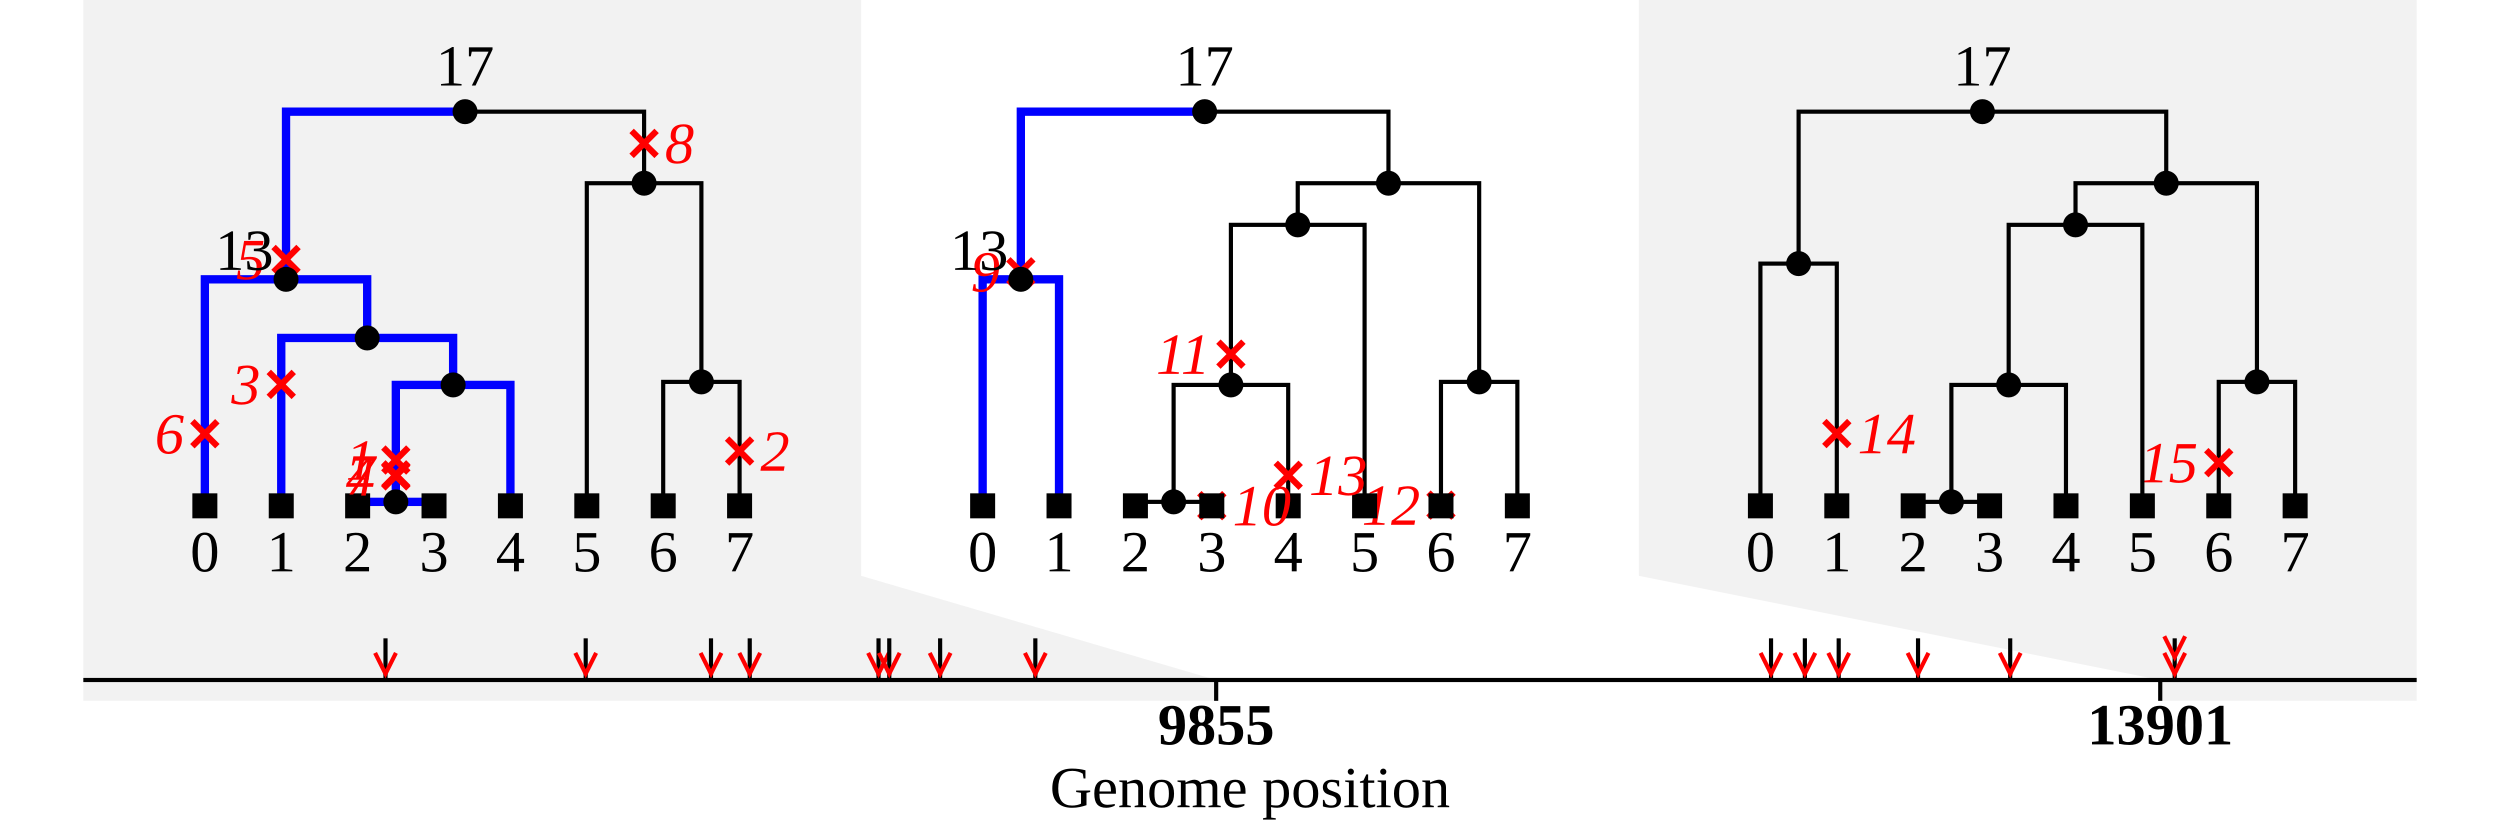
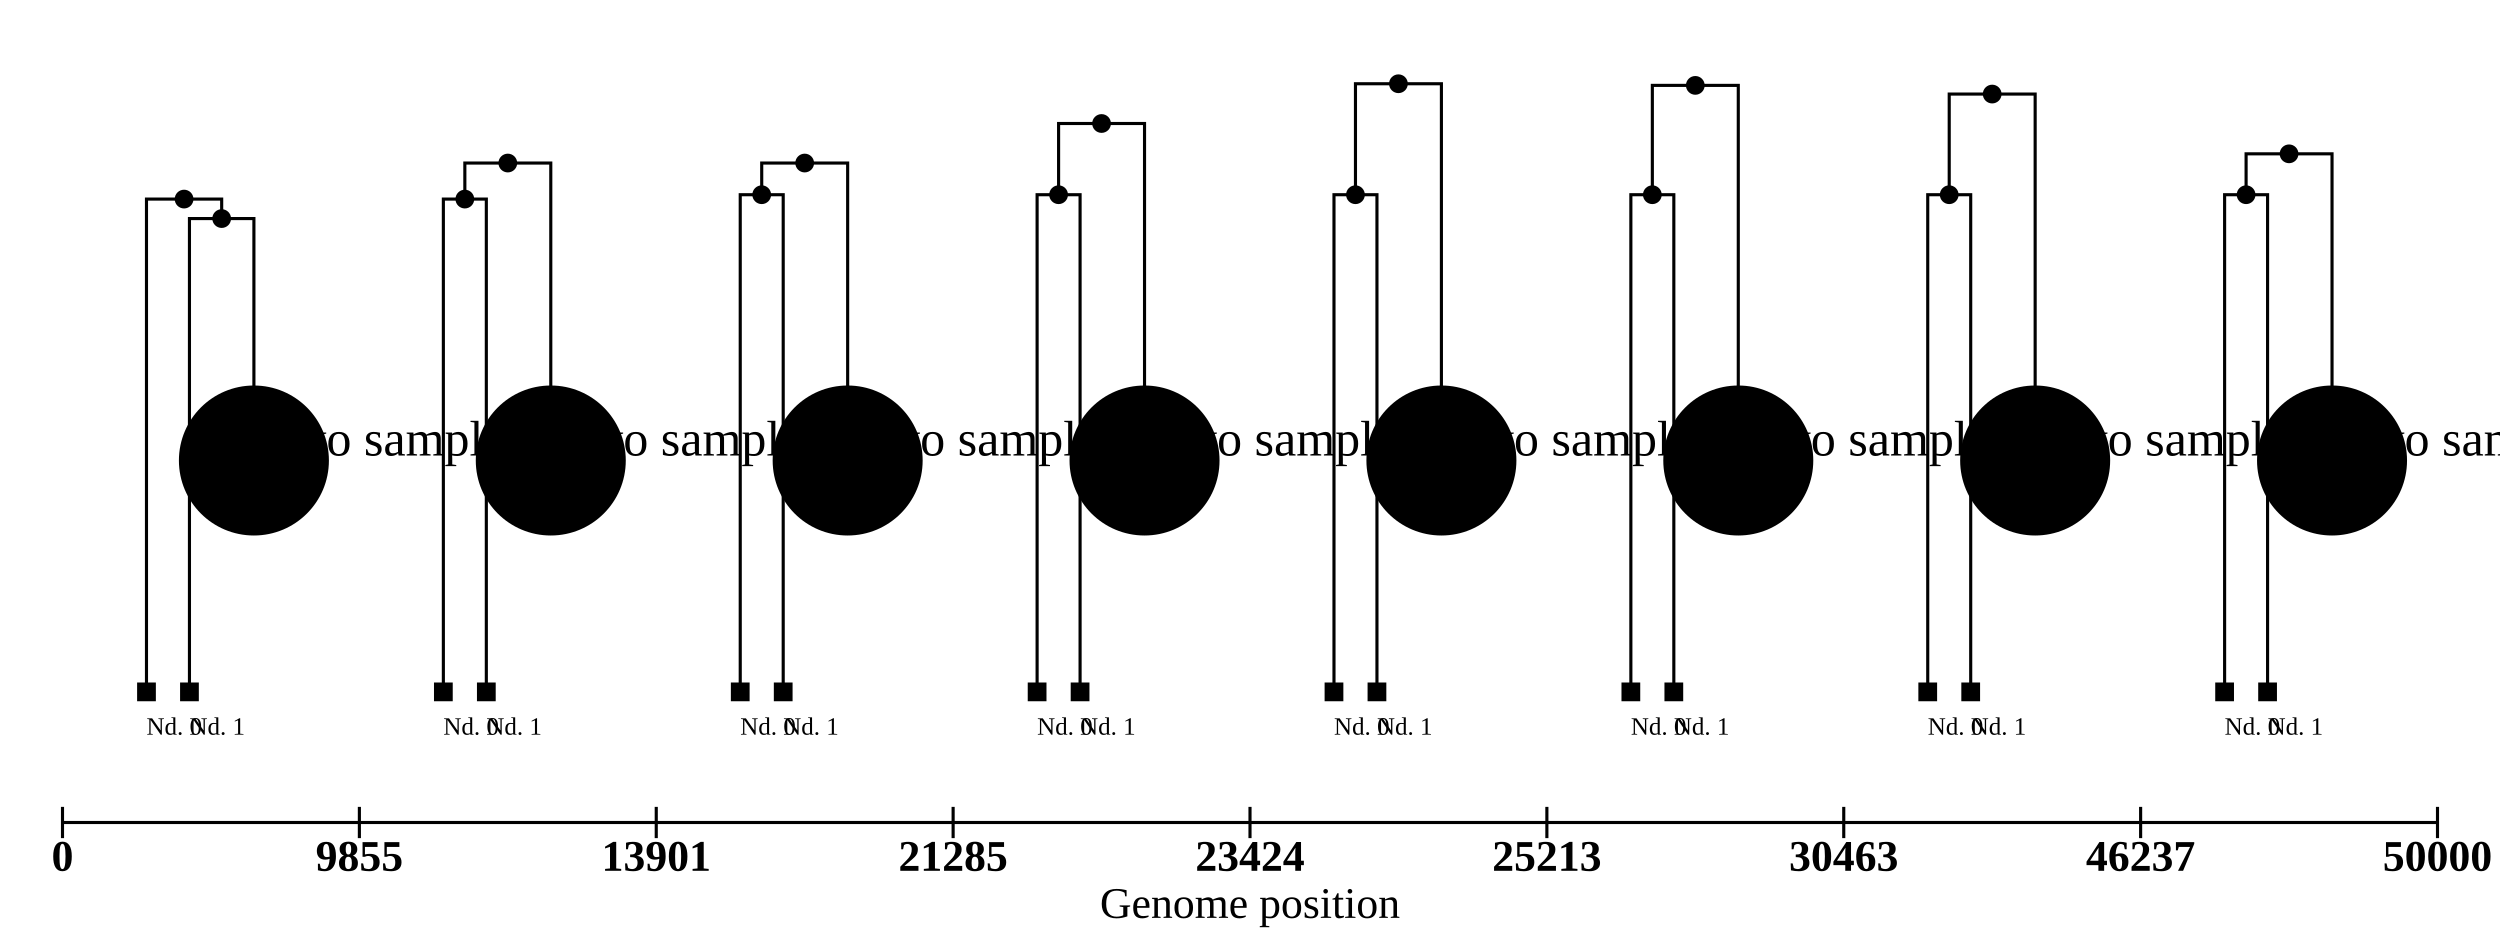
- <svg xmlns="http://www.w3.org/2000/svg" baseProfile="full" height="200" version="1.1" width="600">
+ <svg xmlns="http://www.w3.org/2000/svg" baseProfile="full" height="300" version="1.1" width="800">
  <defs>
-     <style type="text/css">.background path {fill: #808080; fill-opacity: 0}.background path:nth-child(odd) {fill-opacity: .1}.axes {font-size: 14px}.x-axis .tick .lab {font-weight: bold; dominant-baseline: hanging}.axes, .tree {font-size: 14px; text-anchor: middle}.axes line, .edge {stroke: black; fill: none}.axes .ax-skip {stroke-dasharray: 4}.y-axis .grid {stroke: #FAFAFA}.node &gt; .sym {fill: black; stroke: none}.site &gt; .sym {stroke: black}.mut text {fill: red; font-style: italic}.mut.extra text {fill: hotpink}.mut line {fill: none; stroke: none}.mut .sym {fill: none; stroke: red}.mut.extra .sym {stroke: hotpink}.node .mut .sym {stroke-width: 1.5px}.tree text, .tree-sequence text {dominant-baseline: central}.plotbox .lab.lft {text-anchor: end}.plotbox .lab.rgt {text-anchor: start}.n13 .edge {stroke: blue; stroke-width: 2px}</style>
+     <style type="text/css">.background path {fill: #808080; fill-opacity: 0}.background path:nth-child(odd) {fill-opacity: .1}.axes {font-size: 14px}.x-axis .tick .lab {font-weight: bold; dominant-baseline: hanging}.axes, .tree {font-size: 14px; text-anchor: middle}.axes line, .edge {stroke: black; fill: none}.axes .ax-skip {stroke-dasharray: 4}.y-axis .grid {stroke: #FAFAFA}.node &gt; .sym {fill: black; stroke: none}.site &gt; .sym {stroke: black}.mut text {fill: red; font-style: italic}.mut.extra text {fill: hotpink}.mut line {fill: none; stroke: none}.mut .sym {fill: none; stroke: red}.mut.extra .sym {stroke: hotpink}.node .mut .sym {stroke-width: 1.5px}.tree text, .tree-sequence text {dominant-baseline: central}.plotbox .lab.lft {text-anchor: end}.plotbox .lab.rgt {text-anchor: start}.node &gt; .lab {text-anchor: start; transform: rotate(90deg) translate(6px); font-size: 8px}.n4 &gt; .node {display: none}.n4 &gt; .sym {clip-path: polygon(50% 50%, 75% 75%, 25% 75%); transform: scale(8.0, 8.0)}.n4 &gt; .lab {transform: rotate(90deg) translate(14px); font-size: 16px}</style>
  </defs>
  <g class="tree-sequence">
-     <g class="background">
-       <path d="M20,0 l186.667,0 l0,138.2 l85.213,25 l0,5 l-271.88,0 l0,-5 l0,-25 l0,-138.2z" />
-       <path d="M206.667,0 l186.667,0 l0,138.2 l125.123,25 l0,5 l-226.576,0 l0,-5 l-85.213,-25 l0,-138.2z" />
-       <path d="M393.333,0 l186.667,0 l0,138.2 l0,25 l0,5 l-61.544,0 l0,-5 l-125.123,-25 l0,-138.2z" />
-     </g>
    <g class="axes">
      <g class="x-axis">
-         <g class="title" transform="translate(300 200)">
+         <g class="title" transform="translate(400 300)">
          <text class="lab" text-anchor="middle" transform="translate(0 -11)">Genome position</text>
        </g>
-         <line class="ax-line" x1="20" x2="580" y1="163.2" y2="163.2" />
+         <line class="ax-line" x1="20" x2="780" y1="263.2" y2="263.2" />
        <g class="ticks">
-           <g class="tick" transform="translate(291.88 163.2)">
-             <line x1="0" x2="0" y1="0" y2="5" />
+           <g class="tick" transform="translate(20 263.2)">
+             <line x1="0" x2="0" y1="-5" y2="5" />
+             <g transform="translate(0 6)">
+               <text class="lab">0</text>
+             </g>
+           </g>
+           <g class="tick" transform="translate(115 263.2)">
+             <line x1="0" x2="0" y1="-5" y2="5" />
            <g transform="translate(0 6)">
              <text class="lab">9855</text>
            </g>
          </g>
-           <g class="tick" transform="translate(518.456 163.2)">
-             <line x1="0" x2="0" y1="0" y2="5" />
+           <g class="tick" transform="translate(210 263.2)">
+             <line x1="0" x2="0" y1="-5" y2="5" />
            <g transform="translate(0 6)">
              <text class="lab">13901</text>
            </g>
          </g>
-         </g>
-         <g class="site s1" transform="translate(92.52 163.2)">
-           <line class="sym" x1="0" x2="0" y1="0" y2="-10" />
-           <g class="mut m1">
-             <polyline class="sym" points="2.5,-6.5 0,-1.5 -2.5,-6.5" />
-           </g>
-         </g>
-         <g class="site s2" transform="translate(140.568 163.2)">
-           <line class="sym" x1="0" x2="0" y1="0" y2="-10" />
-           <g class="mut m2">
-             <polyline class="sym" points="2.5,-6.5 0,-1.5 -2.5,-6.5" />
-           </g>
-         </g>
-         <g class="site s3" transform="translate(170.64 163.2)">
-           <line class="sym" x1="0" x2="0" y1="0" y2="-10" />
-           <g class="mut m3">
-             <polyline class="sym" points="2.5,-6.5 0,-1.5 -2.5,-6.5" />
-           </g>
-         </g>
-         <g class="site s4" transform="translate(179.936 163.2)">
-           <line class="sym" x1="0" x2="0" y1="0" y2="-10" />
-           <g class="mut m4">
-             <polyline class="sym" points="2.5,-6.5 0,-1.5 -2.5,-6.5" />
-           </g>
-         </g>
-         <g class="site s5" transform="translate(210.848 163.2)">
-           <line class="sym" x1="0" x2="0" y1="0" y2="-10" />
-           <g class="mut m5">
-             <polyline class="sym" points="2.5,-6.5 0,-1.5 -2.5,-6.5" />
-           </g>
-         </g>
-         <g class="site s6" transform="translate(213.424 163.2)">
-           <line class="sym" x1="0" x2="0" y1="0" y2="-10" />
-           <g class="mut m6">
-             <polyline class="sym" points="2.5,-6.5 0,-1.5 -2.5,-6.5" />
-           </g>
-         </g>
-         <g class="site s7" transform="translate(225.632 163.2)">
-           <line class="sym" x1="0" x2="0" y1="0" y2="-10" />
-           <g class="mut m7">
-             <polyline class="sym" points="2.5,-6.5 0,-1.5 -2.5,-6.5" />
-           </g>
-         </g>
-         <g class="site s8" transform="translate(248.48 163.2)">
-           <line class="sym" x1="0" x2="0" y1="0" y2="-10" />
-           <g class="mut m8">
-             <polyline class="sym" points="2.5,-6.5 0,-1.5 -2.5,-6.5" />
-           </g>
-         </g>
-         <g class="site s9" transform="translate(425.048 163.2)">
-           <line class="sym" x1="0" x2="0" y1="0" y2="-10" />
-           <g class="mut m9">
-             <polyline class="sym" points="2.5,-6.5 0,-1.5 -2.5,-6.5" />
-           </g>
-         </g>
-         <g class="site s10" transform="translate(433.168 163.2)">
-           <line class="sym" x1="0" x2="0" y1="0" y2="-10" />
-           <g class="mut m10">
-             <polyline class="sym" points="2.5,-6.5 0,-1.5 -2.5,-6.5" />
-           </g>
-         </g>
-         <g class="site s11" transform="translate(441.288 163.2)">
-           <line class="sym" x1="0" x2="0" y1="0" y2="-10" />
-           <g class="mut m11">
-             <polyline class="sym" points="2.5,-6.5 0,-1.5 -2.5,-6.5" />
-           </g>
-         </g>
-         <g class="site s12" transform="translate(460.328 163.2)">
-           <line class="sym" x1="0" x2="0" y1="0" y2="-10" />
-           <g class="mut m12">
-             <polyline class="sym" points="2.5,-6.5 0,-1.5 -2.5,-6.5" />
-           </g>
-         </g>
-         <g class="site s13" transform="translate(482.448 163.2)">
-           <line class="sym" x1="0" x2="0" y1="0" y2="-10" />
-           <g class="mut m13">
-             <polyline class="sym" points="2.5,-6.5 0,-1.5 -2.5,-6.5" />
-           </g>
-         </g>
-         <g class="site s14" transform="translate(521.928 163.2)">
-           <line class="sym" x1="0" x2="0" y1="0" y2="-10" />
-           <g class="mut m15">
-             <polyline class="sym" points="2.5,-6.5 0,-1.5 -2.5,-6.5" />
-           </g>
-           <g class="mut m14">
-             <polyline class="sym" points="2.5,-10.5 0,-5.5 -2.5,-10.5" />
+           <g class="tick" transform="translate(305 263.2)">
+             <line x1="0" x2="0" y1="-5" y2="5" />
+             <g transform="translate(0 6)">
+               <text class="lab">21285</text>
+             </g>
+           </g>
+           <g class="tick" transform="translate(400 263.2)">
+             <line x1="0" x2="0" y1="-5" y2="5" />
+             <g transform="translate(0 6)">
+               <text class="lab">23424</text>
+             </g>
+           </g>
+           <g class="tick" transform="translate(495 263.2)">
+             <line x1="0" x2="0" y1="-5" y2="5" />
+             <g transform="translate(0 6)">
+               <text class="lab">25213</text>
+             </g>
+           </g>
+           <g class="tick" transform="translate(590 263.2)">
+             <line x1="0" x2="0" y1="-5" y2="5" />
+             <g transform="translate(0 6)">
+               <text class="lab">30463</text>
+             </g>
+           </g>
+           <g class="tick" transform="translate(685 263.2)">
+             <line x1="0" x2="0" y1="-5" y2="5" />
+             <g transform="translate(0 6)">
+               <text class="lab">46237</text>
+             </g>
+           </g>
+           <g class="tick" transform="translate(780 263.2)">
+             <line x1="0" x2="0" y1="-5" y2="5" />
+             <g transform="translate(0 6)">
+               <text class="lab">50000</text>
+             </g>
          </g>
        </g>
      </g>
    </g>
    <g class="plotbox trees">
      <g class="tree t0" transform="translate(20 0)">
        <g class="plotbox">
-           <g class="c2 node n17 p3 root" transform="translate(91.6146 26.8)">
-             <g class="a17 c2 m5 node n13 p3 s5" transform="translate(-42.9687 40.2375)">
-               <g class="a13 i0 leaf m6 node n0 p0 s6 sample" transform="translate(-19.4792 54.3625)">
-                 <path class="edge" d="M 0 0 V -54.362 H 19.479" />
-                 <g class="mut m6 s6" transform="translate(0 -17.3034)">
-                   <line x1="0" x2="0" y1="0" y2="17.303" />
-                   <path class="sym" d="M -3,-3 l 6,6 M -3,3 l 6,-6" />
-                   <text class="lab lft" transform="translate(-5 0)">6</text>
+           <g class="c2 node n6 p1 root" transform="translate(38.9062 63.7065)">
+             <g class="a6 i0 leaf node n0 p0 sample" transform="translate(-12.0312 157.694)">
+               <path class="edge" d="M 0 0 V -157.694 H 12.031" />
+               <rect class="sym" height="6" width="6" x="-3" y="-3" />
+               <text class="lab" transform="translate(0 11)">Nd. 0</text>
+             </g>
+             <g class="a6 c2 node n5 p1" transform="translate(12.0312 6.23425)">
+               <g class="a5 i0 leaf node n1 p0 sample" transform="translate(-10.3125 151.459)">
+                 <path class="edge" d="M 0 0 V -151.459 H 10.312" />
+                 <rect class="sym" height="6" width="6" x="-3" y="-3" />
+                 <text class="lab" transform="translate(0 11)">Nd. 1</text>
+               </g>
+               <g class="a5 c2 node n4 p0" transform="translate(10.3125 77.4216)">
+                 <g class="a4 i1 leaf node n2 p0 sample" transform="translate(-6.875 74.0377)">
+                   <path class="edge" d="M 0 0 V -74.038 H 6.875" />
+                   <rect class="sym" height="6" width="6" x="-3" y="-3" />
+                   <text class="lab" transform="translate(0 11)" />
                </g>
-                 <rect class="sym" height="6" width="6" x="-3" y="-3" />
-                 <text class="lab" transform="translate(0 11)">0</text>
-               </g>
-               <g class="a13 c2 node n12 p3" transform="translate(19.4792 14.0706)">
-                 <g class="a12 i0 leaf m3 node n1 p0 s3 sample" transform="translate(-20.625 40.2919)">
-                   <path class="edge" d="M 0 0 V -40.292 H 20.625" />
-                   <g class="mut m3 s3" transform="translate(0 -29.1465)">
-                     <line x1="0" x2="0" y1="0" y2="29.146" />
-                     <path class="sym" d="M -3,-3 l 6,6 M -3,3 l 6,-6" />
-                     <text class="lab lft" transform="translate(-5 0)">3</text>
-                   </g>
+                 <g class="a4 i1 leaf node n3 p0 sample" transform="translate(6.875 74.0377)">
+                   <path class="edge" d="M 0 0 V -74.038 H -6.875" />
                  <rect class="sym" height="6" width="6" x="-3" y="-3" />
-                   <text class="lab" transform="translate(0 11)">1</text>
+                   <text class="lab" transform="translate(0 11)" />
                </g>
-                 <g class="a12 c2 node n9 p3" transform="translate(20.625 11.2733)">
-                   <g class="a9 i2 leaf node n4 p1 sample" transform="translate(13.75 29.0186)">
-                     <path class="edge" d="M 0 0 V -29.019 H -13.75" />
-                     <rect class="sym" height="6" width="6" x="-3" y="-3" />
-                     <text class="lab" transform="translate(0 11)">4</text>
-                   </g>
-                   <g class="a9 c2 m1 m4 m7 node n8 p0 s1 s4 s7" transform="translate(-13.75 28.067)">
-                     <g class="a8 i1 leaf node n2 p0 sample" transform="translate(-9.16667 0.95157)">
-                       <path class="edge" d="M 0 0 V -0.952 H 9.167" />
-                       <rect class="sym" height="6" width="6" x="-3" y="-3" />
-                       <text class="lab" transform="translate(0 11)">2</text>
-                     </g>
-                     <g class="a8 i1 leaf node n3 p0 sample" transform="translate(9.16667 0.95157)">
-                       <path class="edge" d="M 0 0 V -0.952 H -9.167" />
-                       <rect class="sym" height="6" width="6" x="-3" y="-3" />
-                       <text class="lab" transform="translate(0 11)">3</text>
-                     </g>
-                     <path class="edge" d="M 0 0 V -28.067 H 13.75" />
-                     <g class="mut m1 s1" transform="translate(0 -10.0438)">
-                       <line x1="0" x2="0" y1="0" y2="10.044" />
-                       <path class="sym" d="M -3,-3 l 6,6 M -3,3 l 6,-6" />
-                       <text class="lab lft" transform="translate(-5 0)">1</text>
-                     </g>
-                     <g class="mut m7 s7" transform="translate(0 -6.48256)">
-                       <line x1="0" x2="0" y1="0" y2="6.483" />
-                       <path class="sym" d="M -3,-3 l 6,6 M -3,3 l 6,-6" />
-                       <text class="lab lft" transform="translate(-5 0)">7</text>
-                     </g>
-                     <g class="mut m4 s4" transform="translate(0 -6.2275)">
-                       <line x1="0" x2="0" y1="0" y2="6.228" />
-                       <path class="sym" d="M -3,-3 l 6,6 M -3,3 l 6,-6" />
-                       <text class="lab lft" transform="translate(-5 0)">4</text>
-                     </g>
-                     <circle class="sym" cx="0" cy="0" r="3" />
-                     <text class="lab lft" transform="translate(-3 -7.0)" />
-                   </g>
-                   <path class="edge" d="M 0 0 V -11.273 H -20.625" />
-                   <circle class="sym" cx="0" cy="0" r="3" />
-                   <text class="lab rgt" transform="translate(3 -7.0)" />
-                 </g>
-                 <path class="edge" d="M 0 0 V -14.071 H -19.479" />
+                 <path class="edge" d="M 0 0 V -77.422 H -10.312" />
                <circle class="sym" cx="0" cy="0" r="3" />
-                 <text class="lab rgt" transform="translate(3 -7.0)" />
-               </g>
-               <path class="edge" d="M 0 0 V -40.237 H 42.969" />
-               <g class="mut m5 s5" transform="translate(0 -4.76423)">
-                 <line x1="0" x2="0" y1="0" y2="4.764" />
-                 <path class="sym" d="M -3,-3 l 6,6 M -3,3 l 6,-6" />
-                 <text class="lab lft" transform="translate(-5 0)">5</text>
-               </g>
-               <circle class="sym" cx="0" cy="0" r="3" />
-               <text class="lab lft" transform="translate(-3 -7.0)">13</text>
-             </g>
-             <g class="a17 c2 m8 node n16 p3 s8" transform="translate(42.9688 17.1723)">
-               <g class="a16 i2 leaf node n5 p1 sample" transform="translate(-13.75 77.4277)">
-                 <path class="edge" d="M 0 0 V -77.428 H 13.75" />
-                 <rect class="sym" height="6" width="6" x="-3" y="-3" />
-                 <text class="lab" transform="translate(0 11)">5</text>
-               </g>
-               <g class="a16 c2 node n10 p3" transform="translate(13.75 47.6807)">
-                 <g class="a10 i3 leaf node n6 p2 sample" transform="translate(-9.16667 29.747)">
-                   <path class="edge" d="M 0 0 V -29.747 H 9.167" />
-                   <rect class="sym" height="6" width="6" x="-3" y="-3" />
-                   <text class="lab" transform="translate(0 11)">6</text>
-                 </g>
-                 <g class="a10 i3 leaf m2 node n7 p2 s2 sample" transform="translate(9.16667 29.747)">
-                   <path class="edge" d="M 0 0 V -29.747 H -9.167" />
-                   <g class="mut m2 s2" transform="translate(0 -13.1501)">
-                     <line x1="0" x2="0" y1="0" y2="13.15" />
-                     <path class="sym" d="M -3,-3 l 6,6 M -3,3 l 6,-6" />
-                     <text class="lab rgt" transform="translate(5 0)">2</text>
-                   </g>
-                   <rect class="sym" height="6" width="6" x="-3" y="-3" />
-                   <text class="lab" transform="translate(0 11)">7</text>
-                 </g>
-                 <path class="edge" d="M 0 0 V -47.681 H -13.75" />
-                 <circle class="sym" cx="0" cy="0" r="3" />
-                 <text class="lab rgt" transform="translate(3 -7.0)" />
-               </g>
-               <path class="edge" d="M 0 0 V -17.172 H -42.969" />
-               <g class="mut m8 s8" transform="translate(0 -9.55803)">
-                 <line x1="0" x2="0" y1="0" y2="9.558" />
-                 <path class="sym" d="M -3,-3 l 6,6 M -3,3 l 6,-6" />
-                 <text class="lab rgt" transform="translate(5 0)">8</text>
-               </g>
+                 <text class="lab rgt" transform="translate(3 -7.0)">Two samples</text>
+               </g>
+               <path class="edge" d="M 0 0 V -6.234 H -12.031" />
              <circle class="sym" cx="0" cy="0" r="3" />
              <text class="lab rgt" transform="translate(3 -7.0)" />
            </g>
            <circle class="sym" cx="0" cy="0" r="3" />
-             <text class="lab" transform="translate(0 -11)">17</text>
-           </g>
-         </g>
-       </g>
-       <g class="tree t1" transform="translate(206.667 0)">
-         <g class="plotbox">
-           <g class="c2 node n17 p3 root" transform="translate(82.4479 26.8)">
-             <g class="a17 c2 m9 node n13 p3 s9" transform="translate(-44.1146 40.2375)">
-               <g class="a13 i0 leaf node n0 p0 sample" transform="translate(-9.16667 54.3625)">
-                 <path class="edge" d="M 0 0 V -54.362 H 9.167" />
-                 <rect class="sym" height="6" width="6" x="-3" y="-3" />
-                 <text class="lab" transform="translate(0 11)">0</text>
-               </g>
-               <g class="a13 i0 leaf node n1 p0 sample" transform="translate(9.16667 54.3625)">
-                 <path class="edge" d="M 0 0 V -54.362 H -9.167" />
-                 <rect class="sym" height="6" width="6" x="-3" y="-3" />
-                 <text class="lab" transform="translate(0 11)">1</text>
-               </g>
-               <path class="edge" d="M 0 0 V -40.237 H 44.115" />
-               <g class="mut m9 s9" transform="translate(0 -1.80647)">
-                 <line x1="0" x2="0" y1="0" y2="1.806" />
-                 <path class="sym" d="M -3,-3 l 6,6 M -3,3 l 6,-6" />
-                 <text class="lab lft" transform="translate(-5 0)">9</text>
-               </g>
-               <circle class="sym" cx="0" cy="0" r="3" />
-               <text class="lab lft" transform="translate(-3 -7.0)">13</text>
-             </g>
-             <g class="a17 c2 node n16 p3" transform="translate(44.1146 17.1723)">
-               <g class="a16 c2 node n10 p3" transform="translate(21.7708 47.6807)">
-                 <g class="a10 i3 leaf m12 node n6 p2 s12 sample" transform="translate(-9.16667 29.747)">
-                   <path class="edge" d="M 0 0 V -29.747 H 9.167" />
-                   <g class="mut m12 s12" transform="translate(0 -0.16764)">
-                     <line x1="0" x2="0" y1="0" y2="0.168" />
-                     <path class="sym" d="M -3,-3 l 6,6 M -3,3 l 6,-6" />
-                     <text class="lab lft" transform="translate(-5 0)">12</text>
-                   </g>
-                   <rect class="sym" height="6" width="6" x="-3" y="-3" />
-                   <text class="lab" transform="translate(0 11)">6</text>
-                 </g>
-                 <g class="a10 i3 leaf node n7 p2 sample" transform="translate(9.16667 29.747)">
-                   <path class="edge" d="M 0 0 V -29.747 H -9.167" />
-                   <rect class="sym" height="6" width="6" x="-3" y="-3" />
-                   <text class="lab" transform="translate(0 11)">7</text>
-                 </g>
-                 <path class="edge" d="M 0 0 V -47.681 H -21.771" />
-                 <circle class="sym" cx="0" cy="0" r="3" />
-                 <text class="lab rgt" transform="translate(3 -7.0)" />
-               </g>
-               <g class="a16 c2 node n15 p3" transform="translate(-21.7708 9.99148)">
-                 <g class="a15 i2 leaf node n5 p1 sample" transform="translate(16.0417 67.4362)">
-                   <path class="edge" d="M 0 0 V -67.436 H -16.042" />
-                   <rect class="sym" height="6" width="6" x="-3" y="-3" />
-                   <text class="lab" transform="translate(0 11)">5</text>
-                 </g>
-                 <g class="a15 c2 m11 node n9 p3 s11" transform="translate(-16.0417 38.4177)">
-                   <g class="a9 i2 leaf m13 node n4 p1 s13 sample" transform="translate(13.75 29.0186)">
-                     <path class="edge" d="M 0 0 V -29.019 H -13.75" />
-                     <g class="mut m13 s13" transform="translate(0 -7.32564)">
-                       <line x1="0" x2="0" y1="0" y2="7.326" />
-                       <path class="sym" d="M -3,-3 l 6,6 M -3,3 l 6,-6" />
-                       <text class="lab rgt" transform="translate(5 0)">13</text>
-                     </g>
-                     <rect class="sym" height="6" width="6" x="-3" y="-3" />
-                     <text class="lab" transform="translate(0 11)">4</text>
-                   </g>
-                   <g class="a9 c2 node n8 p0" transform="translate(-13.75 28.067)">
-                     <g class="a8 i1 leaf node n2 p0 sample" transform="translate(-9.16667 0.95157)">
-                       <path class="edge" d="M 0 0 V -0.952 H 9.167" />
-                       <rect class="sym" height="6" width="6" x="-3" y="-3" />
-                       <text class="lab" transform="translate(0 11)">2</text>
-                     </g>
-                     <g class="a8 i1 leaf m10 node n3 p0 s10 sample" transform="translate(9.16667 0.95157)">
-                       <path class="edge" d="M 0 0 V -0.952 H -9.167" />
-                       <g class="mut m10 s10" transform="translate(0 -0.0388272)">
-                         <line x1="0" x2="0" y1="0" y2="0.039" />
-                         <path class="sym" d="M -3,-3 l 6,6 M -3,3 l 6,-6" />
-                         <text class="lab rgt" transform="translate(5 0)">10</text>
-                       </g>
-                       <rect class="sym" height="6" width="6" x="-3" y="-3" />
-                       <text class="lab" transform="translate(0 11)">3</text>
-                     </g>
-                     <path class="edge" d="M 0 0 V -28.067 H 13.75" />
-                     <circle class="sym" cx="0" cy="0" r="3" />
-                     <text class="lab lft" transform="translate(-3 -7.0)" />
-                   </g>
-                   <path class="edge" d="M 0 0 V -38.418 H 16.042" />
-                   <g class="mut m11 s11" transform="translate(0 -7.38769)">
-                     <line x1="0" x2="0" y1="0" y2="7.388" />
-                     <path class="sym" d="M -3,-3 l 6,6 M -3,3 l 6,-6" />
-                     <text class="lab lft" transform="translate(-5 0)">11</text>
-                   </g>
-                   <circle class="sym" cx="0" cy="0" r="3" />
-                   <text class="lab lft" transform="translate(-3 -7.0)" />
-                 </g>
-                 <path class="edge" d="M 0 0 V -9.991 H 21.771" />
-                 <circle class="sym" cx="0" cy="0" r="3" />
-                 <text class="lab lft" transform="translate(-3 -7.0)" />
-               </g>
-               <path class="edge" d="M 0 0 V -17.172 H -44.115" />
-               <circle class="sym" cx="0" cy="0" r="3" />
-               <text class="lab rgt" transform="translate(3 -7.0)" />
-             </g>
-             <circle class="sym" cx="0" cy="0" r="3" />
-             <text class="lab" transform="translate(0 -11)">17</text>
-           </g>
-         </g>
-       </g>
-       <g class="tree t2" transform="translate(393.333 0)">
-         <g class="plotbox">
-           <g class="c2 node n17 p3 root" transform="translate(82.4479 26.8)">
-             <g class="a17 c2 node n16 p3" transform="translate(44.1146 17.1723)">
-               <g class="a16 c2 node n10 p3" transform="translate(21.7708 47.6807)">
-                 <g class="a10 i3 leaf m15 node n6 p2 s14 sample" transform="translate(-9.16667 29.747)">
-                   <path class="edge" d="M 0 0 V -29.747 H 9.167" />
-                   <g class="mut m15 s14" transform="translate(0 -10.3659)">
-                     <line x1="0" x2="0" y1="0" y2="10.366" />
-                     <path class="sym" d="M -3,-3 l 6,6 M -3,3 l 6,-6" />
-                     <text class="lab lft" transform="translate(-5 0)">15</text>
-                   </g>
-                   <rect class="sym" height="6" width="6" x="-3" y="-3" />
-                   <text class="lab" transform="translate(0 11)">6</text>
-                 </g>
-                 <g class="a10 i3 leaf node n7 p2 sample" transform="translate(9.16667 29.747)">
-                   <path class="edge" d="M 0 0 V -29.747 H -9.167" />
-                   <rect class="sym" height="6" width="6" x="-3" y="-3" />
-                   <text class="lab" transform="translate(0 11)">7</text>
-                 </g>
-                 <path class="edge" d="M 0 0 V -47.681 H -21.771" />
-                 <circle class="sym" cx="0" cy="0" r="3" />
-                 <text class="lab rgt" transform="translate(3 -7.0)" />
-               </g>
-               <g class="a16 c2 node n15 p3" transform="translate(-21.7708 9.99148)">
-                 <g class="a15 i2 leaf node n5 p1 sample" transform="translate(16.0417 67.4362)">
-                   <path class="edge" d="M 0 0 V -67.436 H -16.042" />
-                   <rect class="sym" height="6" width="6" x="-3" y="-3" />
-                   <text class="lab" transform="translate(0 11)">5</text>
-                 </g>
-                 <g class="a15 c2 node n9 p3" transform="translate(-16.0417 38.4177)">
-                   <g class="a9 i2 leaf node n4 p1 sample" transform="translate(13.75 29.0186)">
-                     <path class="edge" d="M 0 0 V -29.019 H -13.75" />
-                     <rect class="sym" height="6" width="6" x="-3" y="-3" />
-                     <text class="lab" transform="translate(0 11)">4</text>
-                   </g>
-                   <g class="a9 c2 node n8 p0" transform="translate(-13.75 28.067)">
-                     <g class="a8 i1 leaf node n2 p0 sample" transform="translate(-9.16667 0.95157)">
-                       <path class="edge" d="M 0 0 V -0.952 H 9.167" />
-                       <rect class="sym" height="6" width="6" x="-3" y="-3" />
-                       <text class="lab" transform="translate(0 11)">2</text>
-                     </g>
-                     <g class="a8 i1 leaf node n3 p0 sample" transform="translate(9.16667 0.95157)">
-                       <path class="edge" d="M 0 0 V -0.952 H -9.167" />
-                       <rect class="sym" height="6" width="6" x="-3" y="-3" />
-                       <text class="lab" transform="translate(0 11)">3</text>
-                     </g>
-                     <path class="edge" d="M 0 0 V -28.067 H 13.75" />
-                     <circle class="sym" cx="0" cy="0" r="3" />
-                     <text class="lab lft" transform="translate(-3 -7.0)" />
-                   </g>
-                   <path class="edge" d="M 0 0 V -38.418 H 16.042" />
-                   <circle class="sym" cx="0" cy="0" r="3" />
-                   <text class="lab lft" transform="translate(-3 -7.0)" />
-                 </g>
-                 <path class="edge" d="M 0 0 V -9.991 H 21.771" />
-                 <circle class="sym" cx="0" cy="0" r="3" />
-                 <text class="lab lft" transform="translate(-3 -7.0)" />
-               </g>
-               <path class="edge" d="M 0 0 V -17.172 H -44.115" />
-               <circle class="sym" cx="0" cy="0" r="3" />
-               <text class="lab rgt" transform="translate(3 -7.0)" />
-             </g>
-             <g class="a17 c2 node n14 p3" transform="translate(-44.1146 36.4658)">
-               <g class="a14 i0 leaf node n0 p0 sample" transform="translate(-9.16667 58.1342)">
-                 <path class="edge" d="M 0 0 V -58.134 H 9.167" />
-                 <rect class="sym" height="6" width="6" x="-3" y="-3" />
-                 <text class="lab" transform="translate(0 11)">0</text>
-               </g>
-               <g class="a14 i0 leaf m14 node n1 p0 s14 sample" transform="translate(9.16667 58.1342)">
-                 <path class="edge" d="M 0 0 V -58.134 H -9.167" />
-                 <g class="mut m14 s14" transform="translate(0 -17.3484)">
-                   <line x1="0" x2="0" y1="0" y2="17.348" />
-                   <path class="sym" d="M -3,-3 l 6,6 M -3,3 l 6,-6" />
-                   <text class="lab rgt" transform="translate(5 0)">14</text>
-                 </g>
-                 <rect class="sym" height="6" width="6" x="-3" y="-3" />
-                 <text class="lab" transform="translate(0 11)">1</text>
-               </g>
-               <path class="edge" d="M 0 0 V -36.466 H 44.115" />
-               <circle class="sym" cx="0" cy="0" r="3" />
-               <text class="lab lft" transform="translate(-3 -7.0)" />
-             </g>
-             <circle class="sym" cx="0" cy="0" r="3" />
-             <text class="lab" transform="translate(0 -11)">17</text>
+             <text class="lab" transform="translate(0 -11)" />
+           </g>
+         </g>
+       </g>
+       <g class="tree t1" transform="translate(115 0)">
+         <g class="plotbox">
+           <g class="c2 node n8 p1 root" transform="translate(47.5 52.1736)">
+             <g class="a8 c2 node n4 p0" transform="translate(13.75 95.1887)">
+               <g class="a4 i1 leaf node n2 p0 sample" transform="translate(-6.875 74.0377)">
+                 <path class="edge" d="M 0 0 V -74.038 H 6.875" />
+                 <rect class="sym" height="6" width="6" x="-3" y="-3" />
+                 <text class="lab" transform="translate(0 11)" />
+               </g>
+               <g class="a4 i1 leaf node n3 p0 sample" transform="translate(6.875 74.0377)">
+                 <path class="edge" d="M 0 0 V -74.038 H -6.875" />
+                 <rect class="sym" height="6" width="6" x="-3" y="-3" />
+                 <text class="lab" transform="translate(0 11)" />
+               </g>
+               <path class="edge" d="M 0 0 V -95.189 H -13.75" />
+               <circle class="sym" cx="0" cy="0" r="3" />
+               <text class="lab rgt" transform="translate(3 -7.0)">Two samples</text>
+             </g>
+             <g class="a8 c2 node n6 p1" transform="translate(-13.75 11.5329)">
+               <g class="a6 i0 leaf node n0 p0 sample" transform="translate(-6.875 157.694)">
+                 <path class="edge" d="M 0 0 V -157.694 H 6.875" />
+                 <rect class="sym" height="6" width="6" x="-3" y="-3" />
+                 <text class="lab" transform="translate(0 11)">Nd. 0</text>
+               </g>
+               <g class="a6 i0 leaf node n1 p0 sample" transform="translate(6.875 157.694)">
+                 <path class="edge" d="M 0 0 V -157.694 H -6.875" />
+                 <rect class="sym" height="6" width="6" x="-3" y="-3" />
+                 <text class="lab" transform="translate(0 11)">Nd. 1</text>
+               </g>
+               <path class="edge" d="M 0 0 V -11.533 H 13.75" />
+               <circle class="sym" cx="0" cy="0" r="3" />
+               <text class="lab lft" transform="translate(-3 -7.0)" />
+             </g>
+             <circle class="sym" cx="0" cy="0" r="3" />
+             <text class="lab" transform="translate(0 -11)" />
+           </g>
+         </g>
+       </g>
+       <g class="tree t2" transform="translate(210 0)">
+         <g class="plotbox">
+           <g class="c2 node n8 p1 root" transform="translate(47.5 52.1736)">
+             <g class="a8 c2 node n4 p0" transform="translate(13.75 95.1887)">
+               <g class="a4 i1 leaf node n2 p0 sample" transform="translate(-6.875 74.0377)">
+                 <path class="edge" d="M 0 0 V -74.038 H 6.875" />
+                 <rect class="sym" height="6" width="6" x="-3" y="-3" />
+                 <text class="lab" transform="translate(0 11)" />
+               </g>
+               <g class="a4 i1 leaf node n3 p0 sample" transform="translate(6.875 74.0377)">
+                 <path class="edge" d="M 0 0 V -74.038 H -6.875" />
+                 <rect class="sym" height="6" width="6" x="-3" y="-3" />
+                 <text class="lab" transform="translate(0 11)" />
+               </g>
+               <path class="edge" d="M 0 0 V -95.189 H -13.75" />
+               <circle class="sym" cx="0" cy="0" r="3" />
+               <text class="lab rgt" transform="translate(3 -7.0)">Two samples</text>
+             </g>
+             <g class="a8 c2 node n7 p1" transform="translate(-13.75 10.1365)">
+               <g class="a7 i0 leaf node n0 p0 sample" transform="translate(-6.875 159.09)">
+                 <path class="edge" d="M 0 0 V -159.09 H 6.875" />
+                 <rect class="sym" height="6" width="6" x="-3" y="-3" />
+                 <text class="lab" transform="translate(0 11)">Nd. 0</text>
+               </g>
+               <g class="a7 i0 leaf node n1 p0 sample" transform="translate(6.875 159.09)">
+                 <path class="edge" d="M 0 0 V -159.09 H -6.875" />
+                 <rect class="sym" height="6" width="6" x="-3" y="-3" />
+                 <text class="lab" transform="translate(0 11)">Nd. 1</text>
+               </g>
+               <path class="edge" d="M 0 0 V -10.136 H 13.75" />
+               <circle class="sym" cx="0" cy="0" r="3" />
+               <text class="lab lft" transform="translate(-3 -7.0)" />
+             </g>
+             <circle class="sym" cx="0" cy="0" r="3" />
+             <text class="lab" transform="translate(0 -11)" />
+           </g>
+         </g>
+       </g>
+       <g class="tree t3" transform="translate(305 0)">
+         <g class="plotbox">
+           <g class="c2 node n10 p1 root" transform="translate(47.5 39.5201)">
+             <g class="a10 c2 node n4 p0" transform="translate(13.75 107.842)">
+               <g class="a4 i1 leaf node n2 p0 sample" transform="translate(-6.875 74.0377)">
+                 <path class="edge" d="M 0 0 V -74.038 H 6.875" />
+                 <rect class="sym" height="6" width="6" x="-3" y="-3" />
+                 <text class="lab" transform="translate(0 11)" />
+               </g>
+               <g class="a4 i1 leaf node n3 p0 sample" transform="translate(6.875 74.0377)">
+                 <path class="edge" d="M 0 0 V -74.038 H -6.875" />
+                 <rect class="sym" height="6" width="6" x="-3" y="-3" />
+                 <text class="lab" transform="translate(0 11)" />
+               </g>
+               <path class="edge" d="M 0 0 V -107.842 H -13.75" />
+               <circle class="sym" cx="0" cy="0" r="3" />
+               <text class="lab rgt" transform="translate(3 -7.0)">Two samples</text>
+             </g>
+             <g class="a10 c2 node n7 p1" transform="translate(-13.75 22.79)">
+               <g class="a7 i0 leaf node n0 p0 sample" transform="translate(-6.875 159.09)">
+                 <path class="edge" d="M 0 0 V -159.09 H 6.875" />
+                 <rect class="sym" height="6" width="6" x="-3" y="-3" />
+                 <text class="lab" transform="translate(0 11)">Nd. 0</text>
+               </g>
+               <g class="a7 i0 leaf node n1 p0 sample" transform="translate(6.875 159.09)">
+                 <path class="edge" d="M 0 0 V -159.09 H -6.875" />
+                 <rect class="sym" height="6" width="6" x="-3" y="-3" />
+                 <text class="lab" transform="translate(0 11)">Nd. 1</text>
+               </g>
+               <path class="edge" d="M 0 0 V -22.79 H 13.75" />
+               <circle class="sym" cx="0" cy="0" r="3" />
+               <text class="lab lft" transform="translate(-3 -7.0)" />
+             </g>
+             <circle class="sym" cx="0" cy="0" r="3" />
+             <text class="lab" transform="translate(0 -11)" />
+           </g>
+         </g>
+       </g>
+       <g class="tree t4" transform="translate(400 0)">
+         <g class="plotbox">
+           <g class="c2 node n13 p1 root" transform="translate(47.5 26.8)">
+             <g class="a13 c2 node n4 p0" transform="translate(13.75 120.562)">
+               <g class="a4 i1 leaf node n2 p0 sample" transform="translate(-6.875 74.0377)">
+                 <path class="edge" d="M 0 0 V -74.038 H 6.875" />
+                 <rect class="sym" height="6" width="6" x="-3" y="-3" />
+                 <text class="lab" transform="translate(0 11)" />
+               </g>
+               <g class="a4 i1 leaf node n3 p0 sample" transform="translate(6.875 74.0377)">
+                 <path class="edge" d="M 0 0 V -74.038 H -6.875" />
+                 <rect class="sym" height="6" width="6" x="-3" y="-3" />
+                 <text class="lab" transform="translate(0 11)" />
+               </g>
+               <path class="edge" d="M 0 0 V -120.562 H -13.75" />
+               <circle class="sym" cx="0" cy="0" r="3" />
+               <text class="lab rgt" transform="translate(3 -7.0)">Two samples</text>
+             </g>
+             <g class="a13 c2 node n7 p1" transform="translate(-13.75 35.5101)">
+               <g class="a7 i0 leaf node n0 p0 sample" transform="translate(-6.875 159.09)">
+                 <path class="edge" d="M 0 0 V -159.09 H 6.875" />
+                 <rect class="sym" height="6" width="6" x="-3" y="-3" />
+                 <text class="lab" transform="translate(0 11)">Nd. 0</text>
+               </g>
+               <g class="a7 i0 leaf node n1 p0 sample" transform="translate(6.875 159.09)">
+                 <path class="edge" d="M 0 0 V -159.09 H -6.875" />
+                 <rect class="sym" height="6" width="6" x="-3" y="-3" />
+                 <text class="lab" transform="translate(0 11)">Nd. 1</text>
+               </g>
+               <path class="edge" d="M 0 0 V -35.51 H 13.75" />
+               <circle class="sym" cx="0" cy="0" r="3" />
+               <text class="lab lft" transform="translate(-3 -7.0)" />
+             </g>
+             <circle class="sym" cx="0" cy="0" r="3" />
+             <text class="lab" transform="translate(0 -11)" />
+           </g>
+         </g>
+       </g>
+       <g class="tree t5" transform="translate(495 0)">
+         <g class="plotbox">
+           <g class="c2 node n12 p1 root" transform="translate(47.5 27.3235)">
+             <g class="a12 c2 node n4 p0" transform="translate(13.75 120.039)">
+               <g class="a4 i1 leaf node n2 p0 sample" transform="translate(-6.875 74.0377)">
+                 <path class="edge" d="M 0 0 V -74.038 H 6.875" />
+                 <rect class="sym" height="6" width="6" x="-3" y="-3" />
+                 <text class="lab" transform="translate(0 11)" />
+               </g>
+               <g class="a4 i1 leaf node n3 p0 sample" transform="translate(6.875 74.0377)">
+                 <path class="edge" d="M 0 0 V -74.038 H -6.875" />
+                 <rect class="sym" height="6" width="6" x="-3" y="-3" />
+                 <text class="lab" transform="translate(0 11)" />
+               </g>
+               <path class="edge" d="M 0 0 V -120.039 H -13.75" />
+               <circle class="sym" cx="0" cy="0" r="3" />
+               <text class="lab rgt" transform="translate(3 -7.0)">Two samples</text>
+             </g>
+             <g class="a12 c2 node n7 p1" transform="translate(-13.75 34.9866)">
+               <g class="a7 i0 leaf node n0 p0 sample" transform="translate(-6.875 159.09)">
+                 <path class="edge" d="M 0 0 V -159.09 H 6.875" />
+                 <rect class="sym" height="6" width="6" x="-3" y="-3" />
+                 <text class="lab" transform="translate(0 11)">Nd. 0</text>
+               </g>
+               <g class="a7 i0 leaf node n1 p0 sample" transform="translate(6.875 159.09)">
+                 <path class="edge" d="M 0 0 V -159.09 H -6.875" />
+                 <rect class="sym" height="6" width="6" x="-3" y="-3" />
+                 <text class="lab" transform="translate(0 11)">Nd. 1</text>
+               </g>
+               <path class="edge" d="M 0 0 V -34.987 H 13.75" />
+               <circle class="sym" cx="0" cy="0" r="3" />
+               <text class="lab lft" transform="translate(-3 -7.0)" />
+             </g>
+             <circle class="sym" cx="0" cy="0" r="3" />
+             <text class="lab" transform="translate(0 -11)" />
+           </g>
+         </g>
+       </g>
+       <g class="tree t6" transform="translate(590 0)">
+         <g class="plotbox">
+           <g class="c2 node n11 p1 root" transform="translate(47.5 30.0999)">
+             <g class="a11 c2 node n4 p0" transform="translate(13.75 117.262)">
+               <g class="a4 i1 leaf node n2 p0 sample" transform="translate(-6.875 74.0377)">
+                 <path class="edge" d="M 0 0 V -74.038 H 6.875" />
+                 <rect class="sym" height="6" width="6" x="-3" y="-3" />
+                 <text class="lab" transform="translate(0 11)" />
+               </g>
+               <g class="a4 i1 leaf node n3 p0 sample" transform="translate(6.875 74.0377)">
+                 <path class="edge" d="M 0 0 V -74.038 H -6.875" />
+                 <rect class="sym" height="6" width="6" x="-3" y="-3" />
+                 <text class="lab" transform="translate(0 11)" />
+               </g>
+               <path class="edge" d="M 0 0 V -117.262 H -13.75" />
+               <circle class="sym" cx="0" cy="0" r="3" />
+               <text class="lab rgt" transform="translate(3 -7.0)">Two samples</text>
+             </g>
+             <g class="a11 c2 node n7 p1" transform="translate(-13.75 32.2103)">
+               <g class="a7 i0 leaf node n0 p0 sample" transform="translate(-6.875 159.09)">
+                 <path class="edge" d="M 0 0 V -159.09 H 6.875" />
+                 <rect class="sym" height="6" width="6" x="-3" y="-3" />
+                 <text class="lab" transform="translate(0 11)">Nd. 0</text>
+               </g>
+               <g class="a7 i0 leaf node n1 p0 sample" transform="translate(6.875 159.09)">
+                 <path class="edge" d="M 0 0 V -159.09 H -6.875" />
+                 <rect class="sym" height="6" width="6" x="-3" y="-3" />
+                 <text class="lab" transform="translate(0 11)">Nd. 1</text>
+               </g>
+               <path class="edge" d="M 0 0 V -32.21 H 13.75" />
+               <circle class="sym" cx="0" cy="0" r="3" />
+               <text class="lab lft" transform="translate(-3 -7.0)" />
+             </g>
+             <circle class="sym" cx="0" cy="0" r="3" />
+             <text class="lab" transform="translate(0 -11)" />
+           </g>
+         </g>
+       </g>
+       <g class="tree t7" transform="translate(685 0)">
+         <g class="plotbox">
+           <g class="c2 node n9 p1 root" transform="translate(47.5 49.2246)">
+             <g class="a9 c2 node n4 p0" transform="translate(13.75 98.1376)">
+               <g class="a4 i1 leaf node n2 p0 sample" transform="translate(-6.875 74.0377)">
+                 <path class="edge" d="M 0 0 V -74.038 H 6.875" />
+                 <rect class="sym" height="6" width="6" x="-3" y="-3" />
+                 <text class="lab" transform="translate(0 11)" />
+               </g>
+               <g class="a4 i1 leaf node n3 p0 sample" transform="translate(6.875 74.0377)">
+                 <path class="edge" d="M 0 0 V -74.038 H -6.875" />
+                 <rect class="sym" height="6" width="6" x="-3" y="-3" />
+                 <text class="lab" transform="translate(0 11)" />
+               </g>
+               <path class="edge" d="M 0 0 V -98.138 H -13.75" />
+               <circle class="sym" cx="0" cy="0" r="3" />
+               <text class="lab rgt" transform="translate(3 -7.0)">Two samples</text>
+             </g>
+             <g class="a9 c2 node n7 p1" transform="translate(-13.75 13.0855)">
+               <g class="a7 i0 leaf node n0 p0 sample" transform="translate(-6.875 159.09)">
+                 <path class="edge" d="M 0 0 V -159.09 H 6.875" />
+                 <rect class="sym" height="6" width="6" x="-3" y="-3" />
+                 <text class="lab" transform="translate(0 11)">Nd. 0</text>
+               </g>
+               <g class="a7 i0 leaf node n1 p0 sample" transform="translate(6.875 159.09)">
+                 <path class="edge" d="M 0 0 V -159.09 H -6.875" />
+                 <rect class="sym" height="6" width="6" x="-3" y="-3" />
+                 <text class="lab" transform="translate(0 11)">Nd. 1</text>
+               </g>
+               <path class="edge" d="M 0 0 V -13.085 H 13.75" />
+               <circle class="sym" cx="0" cy="0" r="3" />
+               <text class="lab lft" transform="translate(-3 -7.0)" />
+             </g>
+             <circle class="sym" cx="0" cy="0" r="3" />
+             <text class="lab" transform="translate(0 -11)" />
          </g>
        </g>
      </g>
    </g>
  </g>
</svg>
